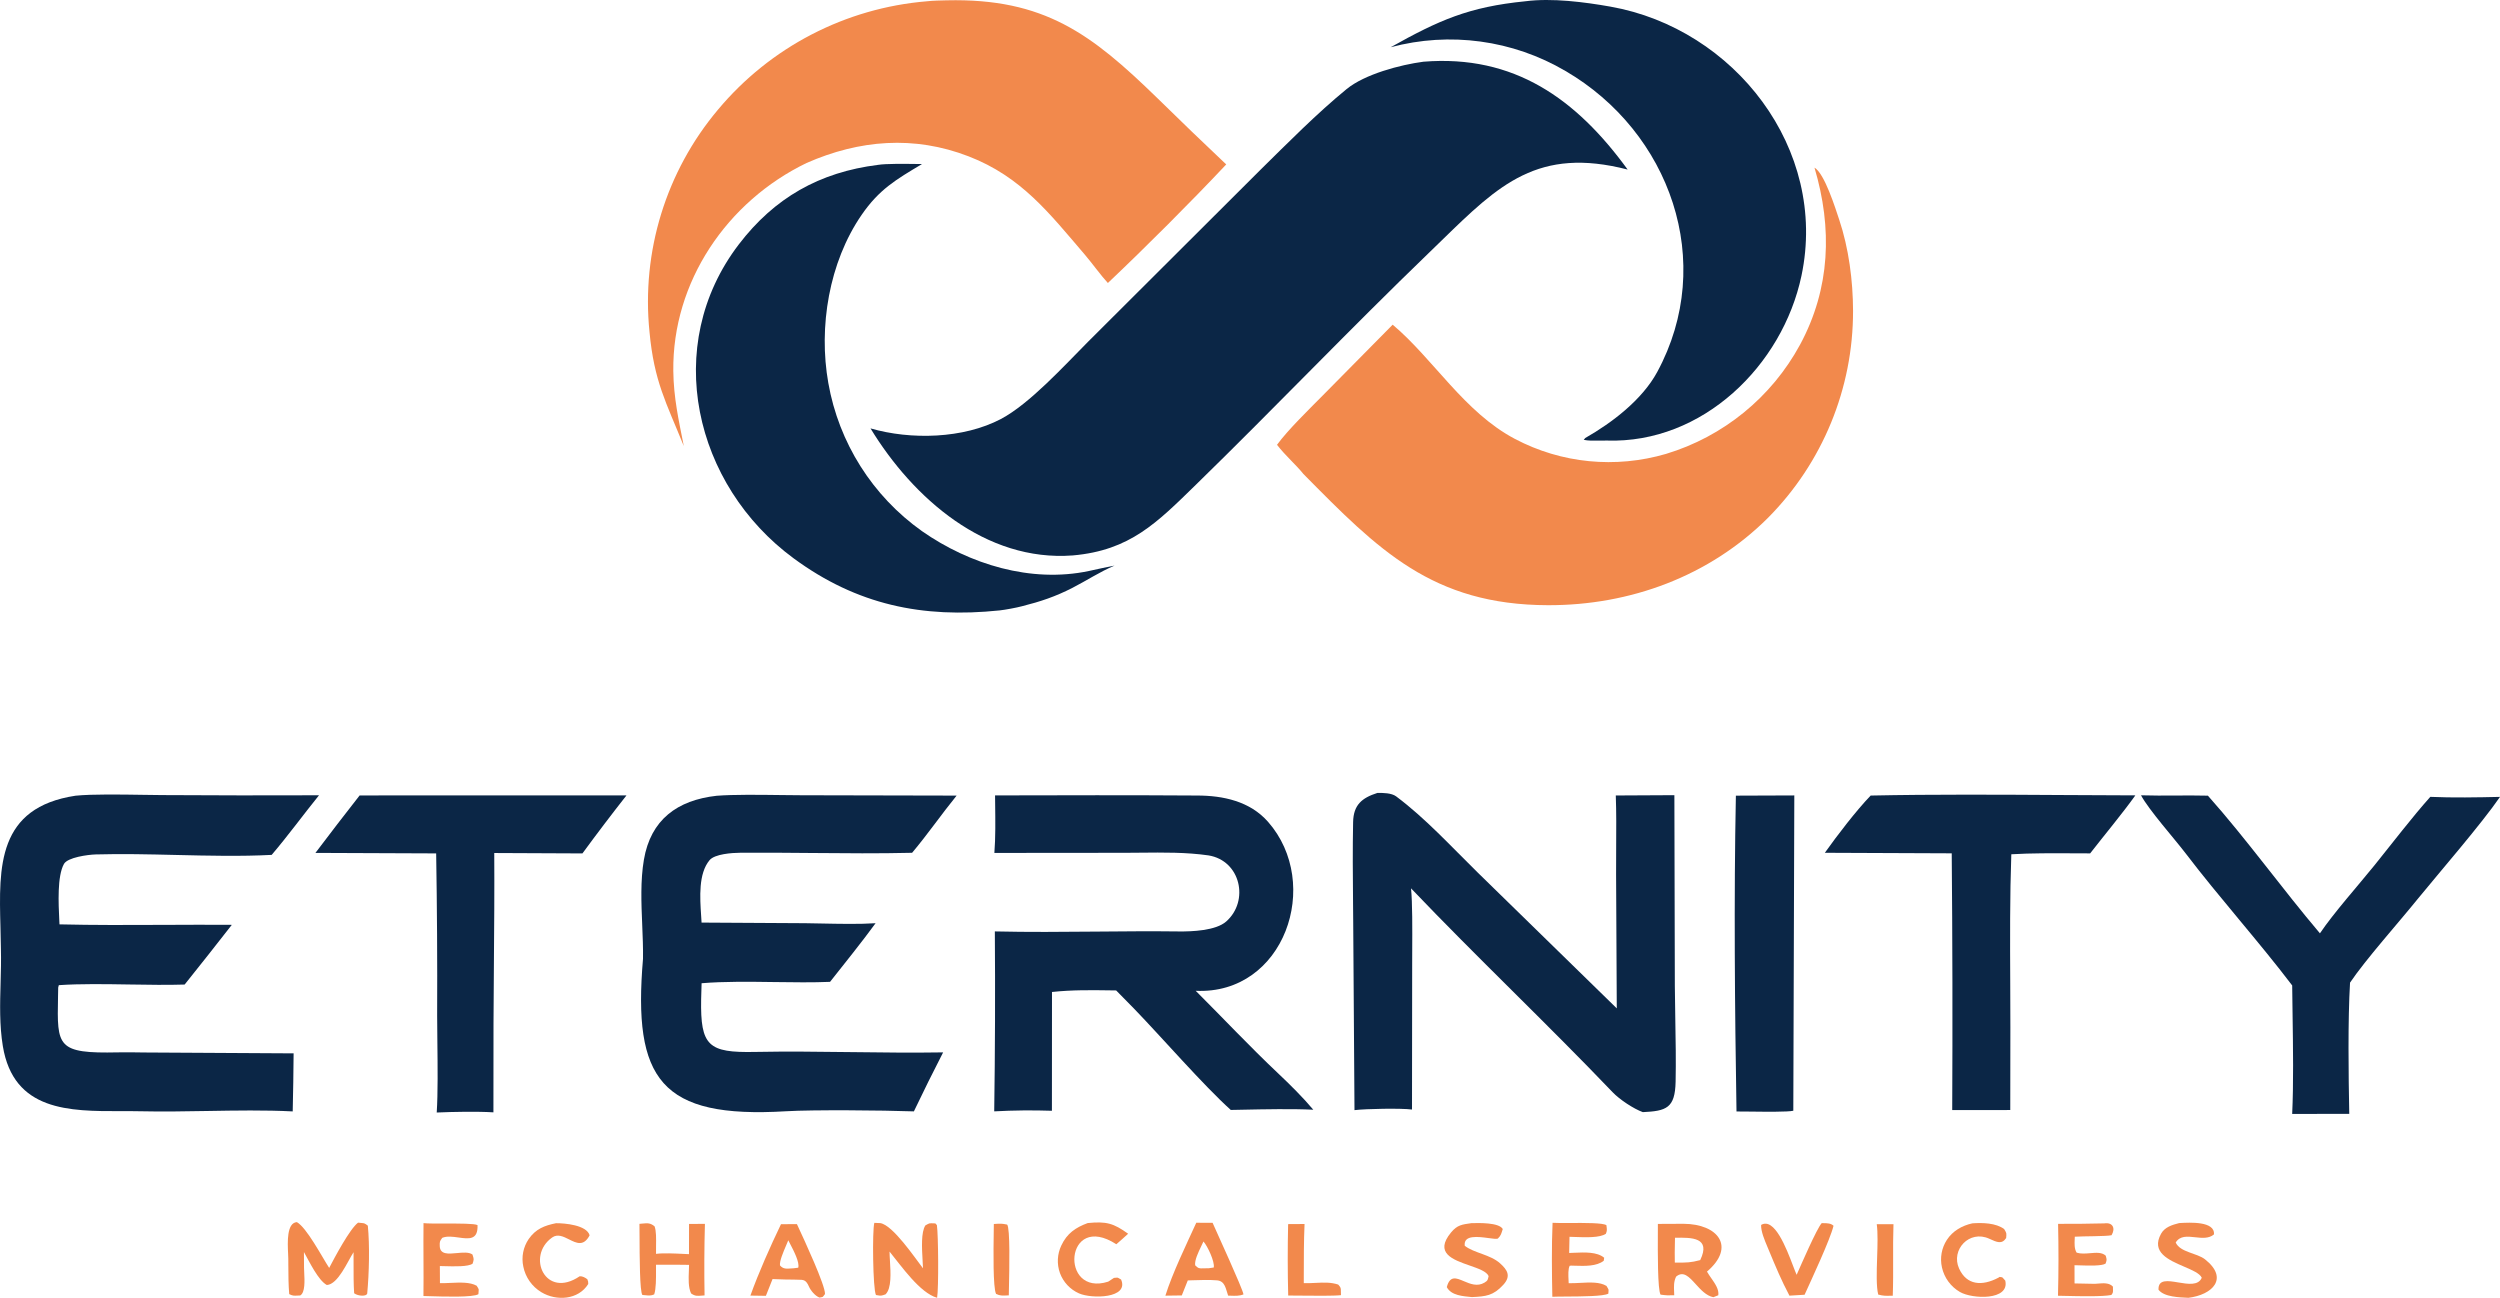
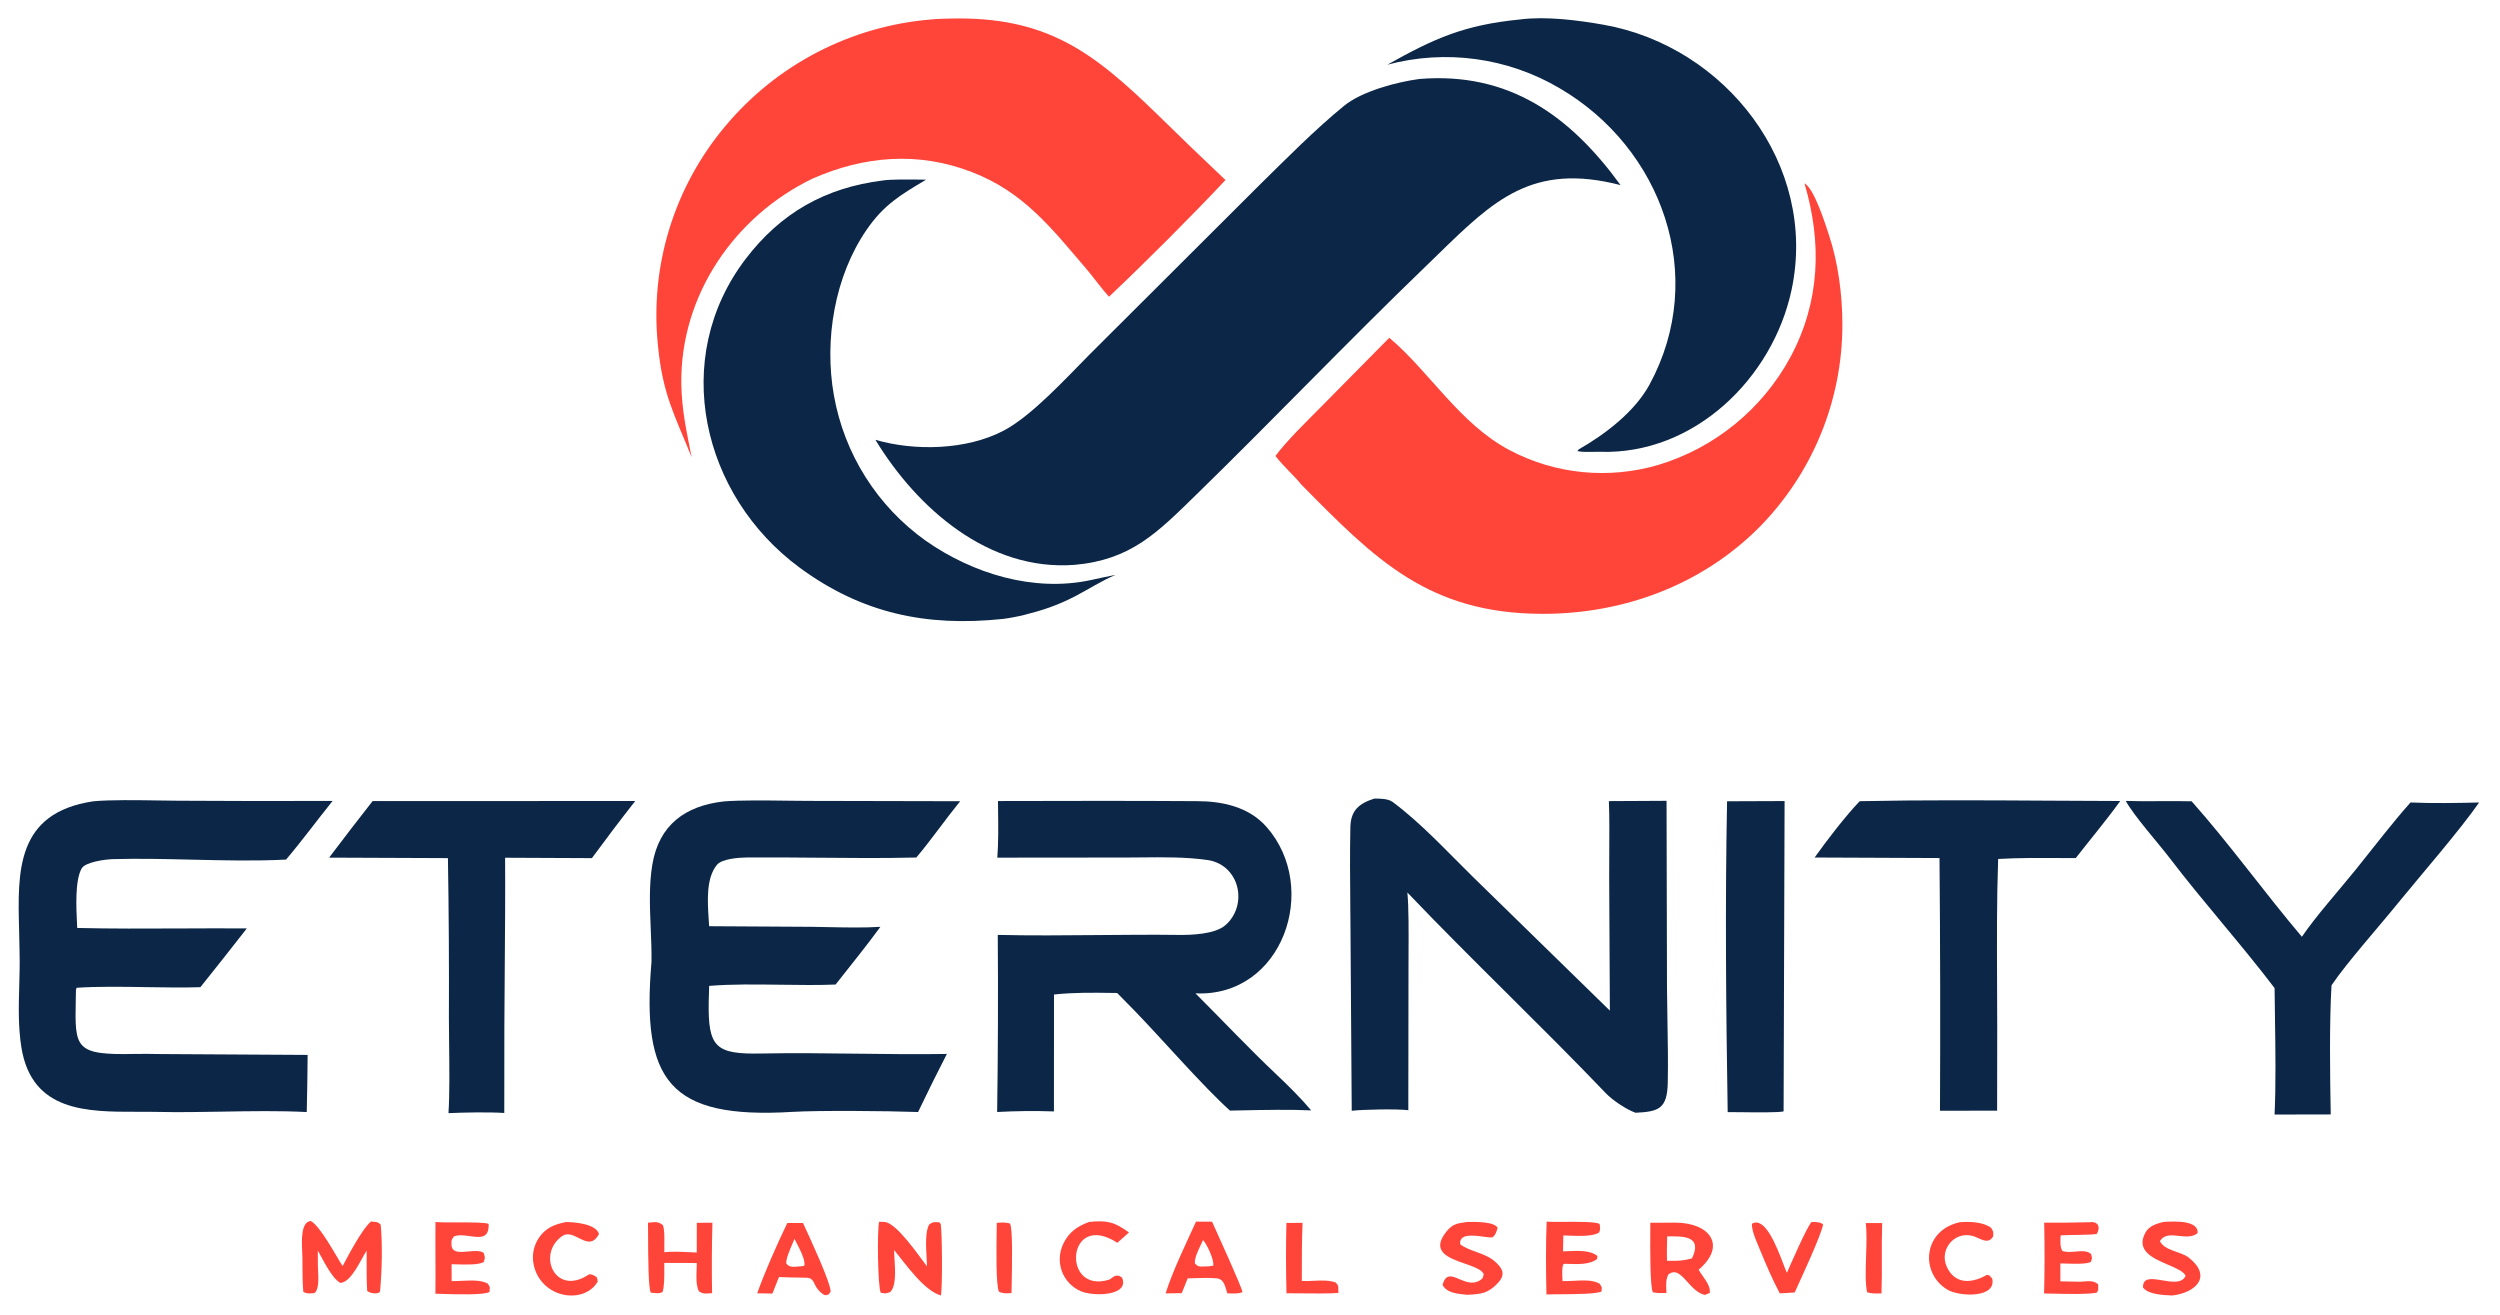
- <svg xmlns="http://www.w3.org/2000/svg" width="909.376" height="472.092" viewBox="56.900 276.735 909.376 472.092">
-   <path fill="#0b2646" d="M648.957 338.414c-18.648-25.661-41.244-41.892-74.297-39.23-8.41 1.115-21.282 4.517-27.93 9.955-10.756 8.798-21.403 19.584-31.316 29.337l-62.818 62.653c-8.536 8.584-21.214 22.534-31.609 28.013-13.656 7.198-32.767 7.664-47.439 3.42 15.471 25.403 41.859 48.612 73.577 46.212 20.864-1.822 30.66-11.944 44.814-25.746 28.541-27.832 56.063-56.686 84.761-84.354 1.618-1.559 3.19-3.092 4.727-4.589 20.648-20.117 34.964-34.065 67.53-25.671" />
-   <path fill="#f2894c" d="M725.895 356.595c-1.347-4.011-5.287-16.757-8.977-18.878 6.553 22.057 5.783 43.924-5.235 64.373a82.66 82.66 0 0 1-48.797 39.758c-18.33 5.345-37.942 3.502-54.929-5.458-18.474-9.745-29.608-29.038-44.469-41.551l-25.597 25.912c-4.795 4.847-12.584 12.427-16.477 17.783 3.227 4.152 6.73 7.049 9.583 10.593 27.199 27.558 46.872 47.642 89.009 47.749 29.827.075 58.687-10.513 80.01-31.785a106.63 106.63 0 0 0 30.932-75.266c-.026-10.966-1.556-22.817-5.053-33.23" />
-   <path fill="#f2894c" d="M401.251 276.853c-2.117.049-5.122.101-7.181.35a110.9 110.9 0 0 0-76.011 39.432 108.52 108.52 0 0 0-24.904 80.827c1.686 18.095 6.053 25.629 12.478 41.533-1.864-9.465-3.703-17.6-3.818-27.288-.386-32.438 19.521-61.691 48.468-75.682 19.197-8.445 39.129-10.088 58.959-2.415 19.199 7.429 29.347 20.68 42.311 35.816 2.478 2.893 5.918 7.659 8.337 10.249 13.537-12.808 30.28-29.538 43.05-43.131a1814 1814 0 0 1-25.159-24.224c-23.852-23.196-40.976-36.293-76.53-35.467" />
-   <path fill="#0b2646" d="M390.201 336.382c-4.293-.054-10.966-.138-13.867.317-21.363 2.661-37.758 12.013-50.677 28.915-28.18 36.868-16.234 87.632 19.938 114.222 23.002 16.908 46.829 21.866 74.933 18.936 2.001-.217 6.138-.984 8.094-1.513 6.742-1.695 12.192-3.511 18.436-6.723 5.25-2.7 9.839-5.777 15.253-8.063-3.166.572-6.206 1.303-9.347 1.966-21.024 4.44-43.4-2.411-60.701-14.505a83.9 83.9 0 0 1-34.065-53.888c-3.615-20.381.247-43.894 12.119-61.152 6.356-9.239 12.491-12.842 21.976-18.489-.591-.004-1.301-.013-2.092-.023" />
-   <path fill="#0b2646" d="M642.692 279.146c-9.391-1.663-21.301-3.204-30.875-1.955-20.681 2.04-31.575 6.939-49.067 16.728a83.06 83.06 0 0 1 63.62 8.652c37.976 22.138 55.016 69.523 33.323 109.518-5.45 10.047-16.357 18.391-26.152 23.97l-.55.668c1.662.362 3.703.317 5.653.274.957-.021 1.892-.041 2.749-.013 34.805 1.14 63.889-27.251 70.797-59.977 9.737-46.13-24.431-89.883-69.498-97.865" />
-   <path fill="#0b2646" d="M564.742 566.413c-1.68-1.255-4.824-1.285-6.834-1.242-5.641 1.802-8.689 4.364-8.814 10.609-.196 9.753-.109 19.53-.022 29.297q.033 3.557.059 7.111l.465 68.359c4.12-.498 16.953-.741 20.919-.218l.064-52.698c-.003-1.432.007-3.213.018-5.191.04-7.376.095-17.501-.436-22.574 23.941 25.096 49.355 49.095 73.348 74.183 2.523 2.638 7.57 5.995 10.973 7.227 8.596-.405 11.722-1.474 11.922-11.084.157-7.529.023-15.062-.111-22.596-.072-4.095-.145-8.189-.171-12.283l-.166-69.334-21.313.113c.223 5.955.18 12.542.139 18.975-.021 3.301-.042 6.563-.027 9.678l.249 48.784-50.729-49.546c-9.566-9.376-18.78-19.531-29.533-27.57" />
-   <path fill="#0b2646" d="M109.041 565.859c-8.29-.13-18.532-.291-24.62.307-28.523 4.296-27.944 25.834-27.353 47.817.072 2.675.144 5.356.164 8.014.109 4.073-.005 8.174-.119 12.28-.212 7.676-.426 15.371.81 22.935 3.885 23.77 24.293 23.735 42.881 23.702 2.513-.004 4.992-.009 7.393.046 7.872.179 15.948.039 24.032-.101 10.51-.183 21.034-.365 31.143.153q.252-10.556.329-21.115l-54.443-.321-.28-.004c-2.881-.045-6.357-.098-9.154-.037-22.231.485-22.18-2.083-21.819-20.07q.035-1.668.066-3.518l.224-.86c7.748-.534 16.76-.388 25.717-.243 6.919.112 13.806.224 20.054.021a2110 2110 0 0 0 17.159-21.72c-8.082-.061-16.35-.023-24.648.014-12.805.058-25.679.117-38.04-.186l-.075-1.573c-.29-5.933-.783-15.994 1.707-20.411 1.342-2.38 8.65-3.368 11.563-3.453 9.451-.273 19.285-.041 29.138.192 11.797.278 23.622.557 34.854-.029 5.884-6.899 11.484-14.583 17.216-21.681q-28.476.114-56.951-.07a700 700 0 0 1-6.948-.089" />
-   <path fill="#0b2646" d="m419.465 566.065-.614.002c.01 1.06.024 2.15.038 3.261.074 5.809.155 12.172-.284 17.66l47.513-.044c1.898-.003 3.818-.023 5.752-.043 8.155-.085 16.554-.172 24.597.981 11.71 1.88 14.944 16.552 6.474 24.042-3.787 3.348-12.452 3.685-17.323 3.623-9.92-.128-19.961-.036-30.009.056-12.336.113-24.685.226-36.835-.067q.243 32.73-.226 65.456c6.989-.38 13.991-.451 20.986-.213l.028-43.212c7.387-.785 14.286-.687 21.621-.582l1.721.024 6.681 6.804c9.939 10.287 25.102 27.75 35.011 36.667 1.312-.025 2.68-.053 4.088-.082 8.394-.175 18.2-.378 25.927.001-3.732-4.461-8.582-9.255-12.832-13.267-10.29-9.713-19.945-20.02-29.942-29.99 32.235 1.512 46.157-38.935 26.287-61.497-6.572-7.462-16.333-9.536-25.818-9.537-24.275-.164-48.565-.103-72.841-.043" />
-   <path fill="#0b2646" d="M340.966 565.936c-7.924-.1-17.304-.218-23.369.259-14.337 1.601-24.004 8.698-26.479 23.266-1.287 7.575-.946 15.703-.612 23.687.176 4.197.35 8.354.285 12.37-3.728 43.835 6.354 58.188 52.077 55.434 9.59-.577 34.966-.365 46.457.049a813 813 0 0 1 10.638-21.461c-11.07.182-22.179.041-33.292-.099-11.741-.148-23.485-.297-35.186-.065-16.92.335-19.839-2.151-19.544-19.126l.166-5.862c8.137-.682 17.332-.555 26.456-.43 6.965.096 13.889.191 20.268-.074 5.277-6.692 11.556-14.455 16.563-21.33-5.756.394-13.198.239-19.829.101-2.02-.042-3.965-.082-5.764-.105l-37.708-.223c-.043-.798-.099-1.645-.157-2.528-.44-6.636-1.013-15.285 3.064-20.174 1.887-2.263 8.209-2.676 11.125-2.7 8.59-.07 17.317.008 26.064.087 12.233.11 24.504.22 36.488-.075 5.646-6.711 10.652-13.971 16.196-20.803l-56.414-.126a753 753 0 0 1-7.493-.072" />
-   <path fill="#0b2646" d="M848.303 566.107c-4.27.026-8.518.051-12.612-.082 2.907 5.396 12.144 15.749 16.301 21.204 12.219 16.036 26.608 32.044 38.694 47.964.031 3.397.084 6.965.139 10.622.179 12.039.372 25.046-.142 36.12l20.761-.042c-.273-13.908-.538-34.074.285-47.728 5.7-8.449 17.862-22.054 24.683-30.521 7.792-9.546 23.188-27.303 29.864-37.043-8.083.192-17.313.356-25.352-.01-6.639 7.421-13.898 16.959-20.251 24.828-5.879 7.283-14.877 17.366-19.896 24.816-13.668-16.11-26.79-34.405-40.751-50.075-3.858-.099-7.799-.076-11.723-.053" />
-   <path fill="#0b2646" d="M807.432 565.928c-23.433-.141-47.329-.284-70.075.191-5.251 5.451-12.206 14.533-16.67 20.819l46.155.194q.41 46.694.178 93.39l21.115-.013.039-30.134c.001-5.267-.024-10.631-.049-16.041-.072-15.659-.145-31.701.39-46.858 7.195-.429 15.117-.387 22.67-.347 2.037.011 4.048.022 6.01.023 5.13-6.587 11.666-14.439 16.445-21.1-8.613-.019-17.377-.071-26.208-.124" />
-   <path fill="#0b2646" d="m284.788 566.054-97.071.021a1465 1465 0 0 0-16.076 20.904l43.915.181q.482 29.525.357 59.055c.002 2.8.04 6.018.079 9.413.103 8.798.22 18.788-.234 25.786 5.893-.26 14.741-.432 20.624-.065l.03-31.984c.029-7.113.085-14.273.142-21.446.108-13.664.217-27.375.132-40.899l32.076.148a791 791 0 0 1 16.026-21.114" />
-   <path fill="#0b2646" d="m709.584 566.073-21.257.079c-.747 37.373-.384 77.59.225 114.883 1.011-.012 2.774.01 4.863.035 5.734.069 13.928.169 15.802-.304z" />
-   <path fill="#f2894c" d="M669.305 721.891q-4.677-.006-9.354.045c.005.66 0 1.757-.007 3.136-.034 6.91-.103 20.909.992 22.588 2.16.29 2.775.301 4.966.227q-.016-.653-.045-1.272c-.083-1.962-.157-3.694.724-5.506 2.638-2.221 4.73.087 7.123 2.725 1.838 2.027 3.853 4.249 6.427 4.761l1.802-.713c.295-2.114-1.125-4.15-2.54-6.18-.564-.808-1.126-1.615-1.58-2.426 10.593-9.03 4.004-17.326-8.508-17.385m-2.369 14.112-.822-.005c-.071-2.392-.021-4.827.03-7.24q.019-.896.035-1.786c6.119-.115 13.157-.167 9.175 8.127-3.414.936-5.194.924-8.418.904" />
-   <path fill="#f2894c" d="M188.418 721.599c-.318-.026-.72-.058-1.268-.13-3.017 2.263-8.506 12.65-10.514 16.471-2.705-4.18-8.156-14.609-11.745-16.659-3.728.279-3.393 7.306-3.193 11.488.034.719.064 1.353.069 1.855.008.807.012 1.646.016 2.503.016 3.439.033 7.172.322 10.346 1.22.628 1.788.597 2.891.535.315-.017.673-.037 1.102-.045 1.832-1.024 1.611-5.386 1.459-8.378a44 44 0 0 1-.068-1.71l-.032-5.71c1.947 3.444 5.164 10.278 8.329 11.995 4.09-.262 7.475-8.445 9.723-11.939.009 1.214.005 2.529.002 3.888-.008 3.732-.018 7.8.21 11.05 1.464 1.113 4.652 1.219 4.762.017.673-7.335.935-17.301.214-24.606-1.124-.879-1.318-.894-2.279-.971" />
-   <path fill="#f2894c" d="M392.491 735.171c.063 1.086.121 2.08.142 2.909-2.927-3.789-10.943-15.723-15.52-16.439a70 70 0 0 0-2.174-.092c-.781 2.629-.54 24.196.592 26.249l.477.08c1.29.22 1.44.246 3.001-.324 2.227-2.129 1.88-7.815 1.611-12.205-.077-1.263-.147-2.418-.148-3.35 4.279 5.239 11.052 15.062 17.302 16.805.589-3.421.455-22.899-.076-26.429l-.558-.625c-1.256-.008-1.671-.098-2.057-.029-.347.062-.672.252-1.567.744-1.617 2.455-1.278 8.323-1.025 12.706" />
-   <path fill="#f2894c" d="m497.981 721.536-5.934-.025c-3.608 7.906-8.698 18.387-11.238 26.519l5.968-.079 2.182-5.463q.862-.026 1.747-.055c2.959-.099 6.077-.202 8.919.032 2.889.279 3.112 2.985 4.006 5.551q.475.01.952.029c1.598.059 3.213.117 4.634-.478-.339-2.188-9.732-22.582-11.236-26.031m.421 16.252-1.778.268a89 89 0 0 1-1.031.02c-.364.005-.675.014-.948.022-1.566.047-1.815.054-3.002-1.107-.258-1.831 1.138-4.734 2.256-7.06.279-.58.541-1.124.755-1.607 1.427 1.553 4.193 7.404 3.748 9.464" />
-   <path fill="#f2894c" d="m346.785 722.019-5.798.012c-3.839 8.006-8.134 17.599-11.127 25.976l5.632.083a285 285 0 0 0 2.422-6.096l1.352.05c2.119.08 4.239.16 6.358.148.616.038 1.15.04 1.621.043 1.951.01 2.816.015 3.894 2.453.669 1.514 2.226 3.41 3.853 4.042.773-.165 1.01-.158 1.176-.264.174-.11.271-.343.827-1.023.12-3.149-7.437-19.445-9.873-24.698zm.463 15.844-1.623.206c-.391.014-.761.043-1.113.071-1.556.121-2.761.216-3.894-1.111-.214-1.566 1.232-4.933 2.282-7.379.291-.677.551-1.284.738-1.762.171.346.391.768.639 1.244 1.364 2.617 3.567 6.844 2.971 8.731" />
-   <path fill="#f2894c" d="M627.917 721.597c-2.636.015-4.981.027-6.271-.067-.367 8.509-.26 18.341-.082 26.905 1.079-.058 2.919-.068 5.069-.081 5.706-.032 13.602-.076 15.301-1.056.049-.965.121-1.232.064-1.467-.057-.241-.25-.45-.738-1.342-2.437-1.487-6.042-1.295-9.572-1.107-1.434.077-2.855.153-4.18.115-.008-.31-.026-.671-.045-1.063-.086-1.78-.204-4.188.42-5.276l.57-.054c.447.008.919.024 1.409.039 3.464.112 7.818.252 10.403-1.809l.153-1.092c-2.585-2.196-7.167-1.984-10.913-1.811-.635.03-1.246.058-1.82.073l.125-5.881c.585.01 1.269.036 2.013.064 3.754.143 9.062.344 11.215-1.172.452-1.065.39-1.546.27-2.486q-.037-.28-.075-.628c-1.265-.87-7.905-.834-13.316-.804" />
-   <path fill="#f2894c" d="M219.006 721.806c-3.359.007-6.522.014-8.052-.158-.053 4.392-.032 8.793-.011 13.189.021 4.451.042 8.897-.014 13.323.548.01 1.32.034 2.245.063 5.353.167 15.83.493 17.745-.728.051-1.193.159-1.499.103-1.77-.052-.248-.242-.466-.74-1.305-2.424-1.355-6.012-1.19-9.449-1.032-1.351.063-2.679.124-3.903.091l-.033-6.218c.477.004 1.071.022 1.74.041 3.38.099 8.656.253 10.181-.923.485-1.586.48-1.603.049-2.961l-.114-.362c-1.314-.926-3.517-.715-5.673-.509-3.09.295-6.084.581-6.221-2.505-.074-1.677.061-1.864.808-2.898l.105-.146c1.708-.715 3.884-.409 5.958-.118 3.711.52 7.093.995 6.868-4.509-1.084-.586-6.559-.575-11.592-.565" />
-   <path fill="#f2894c" d="M290.522 721.816q-.47.048-1.024.094c.024.787.029 2.4.036 4.456.025 7.347.068 20.341 1.04 21.413.386.025.742.062 1.078.097 1.184.121 2.116.218 3.212-.305.695-2.043.675-5.848.659-8.8-.004-.724-.007-1.396 0-1.979 1.195.002 2.403-.001 3.615-.004 2.81-.008 5.646-.015 8.404.043-.007.724-.038 1.482-.069 2.254-.116 2.863-.239 5.914.811 8.131 1.421 1.011 2.233.943 3.957.798q.428-.037.944-.074-.23-13.014.13-26.026l-5.775.033-.019 10.989a289 289 0 0 1-1.857-.087c-3.285-.161-7.583-.372-10.133-.016-.027-.854-.011-1.849.006-2.887.043-2.64.089-5.558-.548-7.144-1.574-1.271-2.585-1.172-4.467-.986" />
-   <path fill="#f2894c" d="M603.523 723.798c-1.341-2.416-8.762-2.213-11.426-2.138-3.331.495-5.078.605-7.362 3.367-6.222 7.525.639 9.915 6.715 12.03 3.213 1.119 6.206 2.161 6.931 3.846-.304 1.292-.205 1.607-1.489 2.381-2.601 1.567-5.227.452-7.517-.52-2.782-1.181-5.066-2.15-6.202 2.162 1.634 3.104 5.954 3.299 9.13 3.627 5.062-.238 7.772-.483 11.421-4.471 2.956-3.23 1.439-5.468-1.2-7.832-3.56-3.19-9.41-3.691-12.823-6.36-.511-4.052 4.894-3.317 8.699-2.8 1.533.208 2.806.381 3.327.191 1.212-1.165 1.286-1.888 1.796-3.483" />
-   <path fill="#f2894c" d="M824.974 726.048c1.512-2.504.461-4.761-2.623-4.307q-8.41.204-16.821.17.302 13.077-.036 26.153c.78.012 1.747.034 2.833.059 5.25.122 13.297.308 16.58-.338.638-.782.624-1.124.59-1.964a16 16 0 0 1-.017-1.068c-1.345-1.459-3.452-1.28-5.45-1.11-.391.033-.778.066-1.155.086l-7.358-.147-.012-6.624c.504.004 1.166.026 1.921.05 3.182.105 7.994.262 9.372-.63.474-1.338.464-1.374.158-2.528l-.096-.363c-1.387-1.272-3.457-1.095-5.645-.908-1.655.142-3.377.289-4.924-.18-.887-1.372-.797-3.281-.714-5.063q.019-.381.033-.751c3.138-.208 11.294-.09 13.364-.537" />
-   <path fill="#f2894c" d="m849.823 721.618-.251.015c-2.53.646-5.227 1.441-6.576 3.856-3.78 6.768 2.766 9.58 8.364 11.984 2.986 1.282 5.702 2.449 6.435 4.038-1.238 2.945-5.026 2.307-8.576 1.71-3.797-.639-7.321-1.233-7.162 2.652 2.045 2.682 7.664 2.779 10.874 2.939 8.778-1.091 14.788-7.056 6.072-13.97-2.987-2.37-9.022-2.512-10.691-6.131 1.533-2.537 4.25-2.237 7.065-1.926 2.449.271 4.971.55 6.85-1.024.447-4.893-8.909-4.347-12.404-4.143" />
-   <path fill="#f2894c" d="M271.374 726.076c-1.057-3.746-9.088-4.422-12.228-4.397-4.18.845-7.37 2.067-9.924 5.746a12.94 12.94 0 0 0-1.971 10.02 14.1 14.1 0 0 0 6.554 9.323c5.533 3.341 13.477 2.798 17.071-2.978-.031-.537-.023-.721-.053-.898-.03-.174-.097-.342-.276-.828-.774-.597-1.769-1.152-2.779-1.093-12.521 8.502-19.56-7.362-10.021-14.099 1.985-1.402 4.095-.34 6.162.7 2.682 1.351 5.293 2.665 7.465-1.496" />
-   <path fill="#f2894c" d="M467.262 725.511c-5.338-3.841-7.943-4.563-14.716-3.887-4.414 1.642-7.508 3.734-9.588 8.153a13.09 13.09 0 0 0-.506 10.032 12.97 12.97 0 0 0 6.942 7.398c4.645 2.061 18.282 1.833 15.305-5.037-.835-.455-1.029-.637-1.252-.688-.218-.05-.463.022-1.351.087l-2.094 1.372c-17.821 5.645-15.827-25.784 2.964-13.608 1.404-1.243 2.938-2.547 4.296-3.822" />
-   <path fill="#f2894c" d="M785.914 723.814c-2.975-2.248-7.948-2.352-11.563-2.092-3.752.828-7.137 2.745-9.278 6.016a13.1 13.1 0 0 0-1.788 10.025 13.78 13.78 0 0 0 6.523 8.921c4.503 2.636 18.171 3.158 16.513-4.122-.739-.759-.846-1.032-1.046-1.157-.161-.101-.383-.107-1.044-.195l-.373.269c-6.052 3.213-11.595 2.729-14.339-3.309-3.089-6.799 3.729-14.192 10.99-10.84 2.83 1.306 4.582 2.081 6.129-.26.078-.915.13-1.339.044-1.733-.085-.389-.304-.749-.768-1.523" />
-   <path fill="#f2894c" d="M720.154 721.66a42 42 0 0 1-.612-.01c-1.812 1.987-7.661 15.546-9.112 18.797-.338-.734-.775-1.88-1.299-3.251-2.447-6.415-6.774-17.755-11.625-14.89-.075 2.362 1.224 5.438 2.313 8.018.22.521.431 1.022.621 1.492 2.415 5.805 4.418 10.626 7.37 16.214l5.511-.33c2.494-5.531 9.251-19.904 10.528-25.085-.939-.922-2.267-.938-3.695-.955" />
-   <path fill="#f2894c" d="m531.431 721.967-5.973.037a531 531 0 0 0 .027 25.979c.941 0 2.346.015 3.982.032 5.188.056 12.71.136 15.213-.165a23 23 0 0 1-.039-1.469c-.002-1.095-.002-1.328-.978-2.387-2.717-.88-5.271-.752-8.045-.614-1.415.071-2.887.144-4.466.088l.001-2.32c.003-6.409.005-12.762.278-19.181" />
-   <path fill="#f2894c" d="m745.653 722.036-6.08.002c.431 3.136.282 7.671.134 12.185-.172 5.239-.343 10.449.395 13.41 1.78.486 2.743.466 4.341.432.293-.006.608-.013.953-.017.159-4.367.145-8.749.131-13.117-.014-4.321-.028-8.629.126-12.895" />
-   <path fill="#f2894c" d="m418.983 721.929-.578.038c-.003.654-.017 1.64-.035 2.852-.098 6.717-.297 20.356.852 22.587 1.401.681 2.412.627 3.805.552q.388-.022.825-.039c.005-.548.026-1.486.052-2.689.146-6.721.472-21.706-.65-23.051-1.984-.404-2.49-.37-4.271-.25" />
+ <svg xmlns="http://www.w3.org/2000/svg" width="924" height="486" viewBox="50 270 924 486">
+   <path fill="#0B2646" d="M574.66 299.184C607.713 296.522 630.309 312.753 648.957 338.414C616.391 330.02 602.075 343.968 581.427 364.085C579.89 365.582 578.318 367.115 576.7 368.674C548.002 396.342 520.48 425.196 491.939 453.028C477.785 466.83 467.989 476.952 447.125 478.774C415.407 481.174 389.019 457.965 373.548 432.562C388.22 436.806 407.331 436.34 420.987 429.142C431.382 423.663 444.06 409.713 452.596 401.129L515.414 338.476C525.327 328.723 535.974 317.937 546.73 309.139C553.378 303.701 566.25 300.299 574.66 299.184Z" />
+   <path fill="#FF4439" d="M716.918 337.717C720.608 339.838 724.548 352.584 725.895 356.595C729.392 367.008 730.922 378.859 730.948 389.825C730.993 418.016 719.871 445.078 700.016 465.091C678.693 486.363 649.833 496.951 620.006 496.876C577.869 496.769 558.196 476.685 530.997 449.127C528.144 445.583 524.641 442.686 521.414 438.534C525.307 433.178 533.096 425.598 537.891 420.751L563.488 394.839C578.349 407.352 589.483 426.645 607.957 436.39C624.944 445.35 644.556 447.193 662.886 441.848C683.758 435.549 701.297 421.259 711.683 402.09C722.701 381.641 723.471 359.774 716.918 337.717Z" />
+   <path fill="#FF4439" d="M394.07 277.203C396.129 276.954 399.134 276.902 401.251 276.853C436.805 276.027 453.929 289.124 477.781 312.32C486.089 320.475 494.476 328.55 502.94 336.544C490.17 350.137 473.427 366.867 459.89 379.675C457.471 377.085 454.031 372.319 451.553 369.426C438.589 354.29 428.441 341.039 409.242 333.61C389.412 325.937 369.48 327.58 350.283 336.025C321.336 350.016 301.429 379.269 301.815 411.707C301.93 421.395 303.769 429.53 305.633 438.995C299.208 423.091 294.841 415.557 293.155 397.462C290.184 368.26 299.169 339.101 318.059 316.635C337.095 293.844 364.476 279.64 394.07 277.203Z" />
+   <path fill="#0B2646" d="M390.198 336.382L390.201 336.382C390.992 336.392 391.702 336.401 392.293 336.405C382.808 342.052 376.673 345.655 370.317 354.894C358.445 372.152 354.583 395.665 358.198 416.046C362.02 437.791 374.26 457.153 392.263 469.934C409.564 482.028 431.94 488.879 452.964 484.439C456.105 483.776 459.145 483.045 462.311 482.473C456.897 484.759 452.308 487.836 447.058 490.536C440.814 493.748 435.364 495.564 428.622 497.259C426.666 497.788 422.529 498.555 420.528 498.772C392.424 501.702 368.597 496.744 345.595 479.836C309.423 453.246 297.477 402.482 325.657 365.614C338.576 348.712 354.971 339.36 376.334 336.699C379.234 336.244 385.905 336.328 390.198 336.382Z" />
+   <path fill="#0B2646" d="M611.817 277.191C621.391 275.942 633.301 277.483 642.692 279.146C687.759 287.128 721.927 330.881 712.19 377.011C705.282 409.737 676.198 438.128 641.393 436.988C640.536 436.96 639.601 436.98 638.644 437.001C636.694 437.044 634.653 437.089 632.991 436.727L633.541 436.059C643.336 430.48 654.243 422.136 659.693 412.089C681.386 372.094 664.346 324.709 626.37 302.571C607.18 291.276 584.259 288.159 562.75 293.919C580.242 284.13 591.136 279.231 611.817 277.191Z" />
+   <path fill="#0B2646" d="M557.908 565.171C559.918 565.128 563.062 565.158 564.742 566.413C575.495 574.452 584.709 584.607 594.275 593.983L645.004 643.529L644.755 594.745C644.74 591.652 644.761 588.414 644.782 585.136L644.782 585.067L644.782 584.991C644.823 578.582 644.865 572.024 644.643 566.092L665.956 565.979L666.122 635.313C666.148 639.407 666.221 643.501 666.293 647.596L666.293 647.597C666.427 655.131 666.561 662.663 666.404 670.192C666.204 679.802 663.078 680.871 654.482 681.276C651.079 680.044 646.032 676.687 643.509 674.049C619.516 648.961 594.102 624.962 570.161 599.866C570.692 604.939 570.637 615.063 570.597 622.439L570.597 622.44L570.597 622.503C570.586 624.456 570.576 626.214 570.579 627.631L570.515 680.329C566.549 679.806 553.716 680.049 549.596 680.547L549.131 612.188C549.114 609.819 549.093 607.448 549.072 605.077C548.985 595.31 548.898 585.533 549.094 575.78C549.219 569.535 552.267 566.973 557.908 565.171Z" />
+   <path fill="#0B2646" d="M109.027 565.859L109.041 565.859C111.603 565.9 113.98 565.937 115.989 565.948C134.972 566.071 153.956 566.094 172.94 566.018C167.208 573.116 161.608 580.8 155.724 587.699C144.497 588.285 132.678 588.006 120.886 587.728L120.87 587.728C111.017 587.495 101.183 587.263 91.732 587.536C88.82 587.621 81.511 588.609 80.169 590.989C77.679 595.406 78.172 605.466 78.462 611.4C78.49 611.964 78.515 612.492 78.537 612.973C90.873 613.275 103.72 613.217 116.5 613.159L116.577 613.159L116.87 613.158C125.07 613.121 133.238 613.085 141.225 613.145C135.553 620.422 129.833 627.663 124.066 634.865C117.829 635.068 110.954 634.956 104.047 634.845L104.012 634.844L104.008 634.844C95.051 634.699 86.041 634.553 78.294 635.087L78.071 635.947C78.051 637.181 78.028 638.352 78.005 639.465C77.644 657.452 77.593 660.02 99.824 659.535C102.621 659.474 106.097 659.527 108.978 659.572L109.258 659.576L163.701 659.897C163.65 666.936 163.54 673.975 163.372 681.012C153.263 680.494 142.739 680.676 132.229 680.859L132.223 680.859C124.141 680.999 116.067 681.139 108.197 680.96C105.834 680.906 103.396 680.91 100.924 680.914L100.804 680.914C82.216 680.947 61.808 680.982 57.923 657.212C56.687 649.648 56.901 641.953 57.113 634.277C57.227 630.171 57.341 626.07 57.232 621.997C57.212 619.339 57.14 616.658 57.068 613.983C56.477 592 55.898 570.462 84.42 566.166C90.506 565.568 100.739 565.729 109.027 565.859Z" />
+   <path fill="#0B2646" d="M418.851 566.067L419.465 566.065L419.788 566.064C443.957 566.004 468.139 565.945 492.306 566.108C501.791 566.109 511.552 568.183 518.124 575.645C537.994 598.207 524.072 638.654 491.837 637.142C501.834 647.112 511.489 657.419 521.779 667.132C526.029 671.144 530.879 675.938 534.611 680.399C526.884 680.02 517.078 680.223 508.684 680.398C507.276 680.427 505.908 680.455 504.596 680.48C494.687 671.563 479.524 654.1 469.585 643.813L462.904 637.009L461.183 636.985C453.848 636.88 446.949 636.782 439.562 637.567L439.534 680.779C432.539 680.541 425.537 680.612 418.548 680.992C418.861 659.175 418.936 637.355 418.774 615.536C430.924 615.829 443.273 615.716 455.609 615.603C465.657 615.511 475.698 615.419 485.618 615.547C490.489 615.609 499.154 615.272 502.941 611.924C511.411 604.434 508.177 589.762 496.467 587.882C488.424 586.729 480.025 586.816 471.87 586.901C469.936 586.921 468.016 586.941 466.118 586.944L418.605 586.988C419.044 581.5 418.963 575.137 418.889 569.328C418.875 568.217 418.861 567.127 418.851 566.067Z" />
+   <path fill="#0B2646" d="M317.597 566.195C323.662 565.718 333.042 565.836 340.966 565.936C343.703 565.971 346.266 566.003 348.459 566.008L404.873 566.134C399.329 572.966 394.323 580.226 388.677 586.937C376.693 587.232 364.422 587.122 352.189 587.012C343.442 586.933 334.715 586.855 326.125 586.925C323.209 586.949 316.887 587.362 315 589.625C310.923 594.514 311.496 603.163 311.936 609.799C311.994 610.682 312.05 611.529 312.093 612.327L349.801 612.55C351.6 612.573 353.545 612.613 355.565 612.655L355.569 612.655C362.199 612.793 369.639 612.948 375.394 612.554C370.387 619.429 364.108 627.192 358.831 633.884C352.452 634.149 345.528 634.054 338.563 633.958L338.527 633.958C329.415 633.833 320.233 633.707 312.107 634.388L311.941 640.25C311.646 657.225 314.565 659.711 331.485 659.376C343.153 659.145 354.865 659.292 366.573 659.44L366.671 659.441L366.777 659.442C377.855 659.582 388.928 659.721 399.963 659.54C396.312 666.641 392.765 673.796 389.325 681.001C377.834 680.587 352.458 680.375 342.868 680.952C297.145 683.706 287.063 669.353 290.791 625.518C290.856 621.502 290.682 617.345 290.506 613.148L290.505 613.134C290.172 605.154 289.832 597.031 291.118 589.461C293.593 574.893 303.26 567.796 317.597 566.195Z" />
+   <path fill="#0B2646" d="M835.691 566.025C839.785 566.158 844.033 566.133 848.303 566.107C852.227 566.084 856.168 566.061 860.026 566.16C873.987 581.83 887.109 600.125 900.777 616.235C905.796 608.785 914.794 598.702 920.673 591.419C927.026 583.55 934.285 574.012 940.924 566.591C948.963 566.957 958.193 566.793 966.276 566.601C959.6 576.341 944.204 594.098 936.412 603.644C929.591 612.111 917.429 625.716 911.729 634.165C910.906 647.819 911.171 667.985 911.444 681.893L890.683 681.935C891.197 670.861 891.004 657.854 890.825 645.815C890.77 642.158 890.717 638.59 890.686 635.193C878.6 619.273 864.211 603.265 851.992 587.229C847.835 581.774 838.598 571.421 835.691 566.025Z" />
+   <path fill="#0B2646" d="M737.357 566.119C760.103 565.644 783.999 565.787 807.432 565.928C816.263 565.981 825.027 566.033 833.64 566.052C828.861 572.713 822.325 580.565 817.195 587.152C815.233 587.151 813.222 587.14 811.185 587.129C803.632 587.089 795.71 587.047 788.515 587.476C787.98 602.633 788.053 618.675 788.125 634.334L788.125 634.43C788.15 639.808 788.175 645.139 788.174 650.375L788.135 680.509L767.02 680.522C767.174 649.392 767.115 618.261 766.842 587.132L720.687 586.938C725.151 580.652 732.106 571.57 737.357 566.119Z" />
+   <path fill="#0B2646" d="M187.717 566.075L284.788 566.054C279.328 573.002 273.986 580.041 268.762 587.168L236.686 587.02C236.771 600.501 236.663 614.167 236.555 627.787L236.554 627.919C236.497 635.092 236.441 642.252 236.412 649.365L236.382 681.349C230.499 680.982 221.651 681.154 215.758 681.414C216.212 674.417 216.095 664.428 215.992 655.631L215.992 655.628C215.953 652.233 215.915 649.015 215.913 646.215C215.996 626.529 215.877 606.843 215.556 587.16L171.641 586.979C176.937 579.963 182.296 572.994 187.717 566.075Z" />
+   <path fill="#0B2646" d="M688.327 566.152L709.584 566.073L709.217 680.766C707.349 681.238 699.197 681.14 693.466 681.071L693.415 681.07L693.208 681.068C691.209 681.044 689.529 681.023 688.552 681.035C687.943 643.742 687.58 603.525 688.327 566.152Z" />
+   <path fill="#FF4439" d="M659.951 721.936C663.069 721.902 666.187 721.887 669.305 721.891C681.817 721.95 688.406 730.246 677.813 739.276C678.267 740.087 678.829 740.894 679.393 741.702L679.395 741.705C680.809 743.734 682.228 745.769 681.933 747.882L680.131 748.595C677.557 748.083 675.542 745.861 673.704 743.834L673.701 743.831C671.31 741.194 669.218 738.889 666.581 741.109C665.701 742.92 665.774 744.651 665.857 746.611L665.857 746.615C665.875 747.028 665.892 747.451 665.902 747.887C663.711 747.961 663.096 747.95 660.936 747.66C659.841 745.981 659.91 731.984 659.944 725.074L659.944 725.072C659.951 723.693 659.956 722.596 659.951 721.936ZM666.114 735.998C666.399 735.999 666.672 736.001 666.936 736.003L666.945 736.003C670.163 736.023 671.943 736.034 675.354 735.099C679.336 726.805 672.298 726.857 666.179 726.972C666.169 727.565 666.156 728.161 666.144 728.758C666.093 731.171 666.043 733.606 666.114 735.998Z" />
+   <path fill="#FF4439" d="M187.15 721.469C187.698 721.541 188.1 721.573 188.418 721.599C189.379 721.676 189.573 721.691 190.697 722.57C191.418 729.875 191.156 739.841 190.483 747.176C190.373 748.378 187.185 748.272 185.721 747.159C185.494 743.927 185.503 739.885 185.511 736.17L185.511 736.109L185.512 735.789C185.515 734.543 185.517 733.339 185.509 732.221C183.261 735.715 179.876 743.898 175.786 744.16C172.621 742.443 169.404 735.609 167.457 732.165L167.489 737.875C167.494 738.348 167.523 738.934 167.557 739.585C167.709 742.577 167.93 746.939 166.098 747.963C165.669 747.971 165.311 747.991 164.996 748.008C163.893 748.07 163.325 748.101 162.105 747.473C161.816 744.299 161.799 740.566 161.783 737.127C161.779 736.27 161.775 735.431 161.767 734.624C161.762 734.122 161.732 733.488 161.698 732.769C161.498 728.587 161.163 721.56 164.891 721.281C168.48 723.331 173.931 733.76 176.636 737.94C178.644 734.119 184.133 723.732 187.15 721.469Z" />
+   <path fill="#FF4439" d="M392.633 738.08C392.612 737.251 392.554 736.257 392.491 735.171L392.491 735.169C392.238 730.786 391.899 724.92 393.516 722.465C394.411 721.973 394.736 721.783 395.083 721.721C395.299 721.682 395.524 721.694 395.901 721.712C396.197 721.727 396.587 721.746 397.14 721.75L397.698 722.375C398.229 725.905 398.363 745.383 397.774 748.804C391.524 747.061 384.751 737.238 380.472 731.999C380.473 732.931 380.543 734.086 380.62 735.349C380.889 739.739 381.236 745.425 379.009 747.554C377.449 748.124 377.298 748.098 376.01 747.878L376.008 747.878C375.864 747.854 375.706 747.827 375.531 747.798C374.399 745.745 374.158 724.178 374.939 721.549C375.273 721.553 377.004 721.624 377.113 721.641C381.69 722.357 389.706 734.291 392.633 738.08Z" />
+   <path fill="#FF4439" d="M492.047 721.511L497.981 721.536C499.485 724.985 508.878 745.379 509.217 747.567C507.796 748.162 506.181 748.104 504.583 748.045C504.265 748.034 503.947 748.022 503.631 748.016C502.737 745.45 502.514 742.744 499.625 742.465C496.783 742.231 493.665 742.334 490.706 742.433C490.116 742.452 489.533 742.471 488.959 742.488L486.777 747.951L480.809 748.03C483.349 739.898 488.439 729.417 492.047 721.511ZM496.624 738.056L498.402 737.788C498.847 735.728 496.081 729.877 494.654 728.324C494.44 728.807 494.178 729.351 493.899 729.931L493.897 729.935C492.779 732.261 491.385 735.161 491.643 736.991C492.83 738.152 493.079 738.145 494.645 738.098C494.918 738.09 495.229 738.081 495.593 738.076C495.937 738.071 496.28 738.065 496.624 738.056Z" />
+   <path fill="#FF4439" d="M340.987 722.031L346.785 722.019C346.882 722.229 346.995 722.472 347.122 722.745C349.558 727.998 357.115 744.294 356.995 747.443C356.439 748.123 356.342 748.356 356.168 748.466C356.002 748.572 355.765 748.565 354.992 748.73C353.365 748.098 351.808 746.202 351.139 744.688C350.061 742.25 349.196 742.245 347.245 742.235C346.774 742.232 346.24 742.23 345.624 742.192C343.505 742.204 341.385 742.124 339.266 742.044C338.816 742.027 338.365 742.01 337.914 741.994C337.13 744.035 336.323 746.067 335.492 748.09L329.86 748.007C332.853 739.63 337.148 730.037 340.987 722.031ZM345.625 738.069L347.248 737.863C347.844 735.976 345.641 731.749 344.277 729.132C344.029 728.656 343.809 728.234 343.638 727.888C343.451 728.366 343.191 728.973 342.9 729.65L342.898 729.655C341.848 732.101 340.404 735.464 340.618 737.029C341.75 738.355 342.954 738.261 344.508 738.14L344.512 738.14C344.864 738.112 345.234 738.083 345.625 738.069Z" />
+   <path fill="#FF4439" d="M621.646 721.53C622.936 721.624 625.281 721.612 627.917 721.597C633.328 721.567 639.968 721.531 641.233 722.401C641.258 722.634 641.284 722.841 641.308 723.029L641.308 723.032C641.428 723.97 641.49 724.451 641.038 725.515C638.885 727.031 633.577 726.83 629.823 726.687C629.079 726.659 628.395 726.633 627.81 726.623L627.685 732.504C628.259 732.489 628.87 732.461 629.505 732.431L629.507 732.431C633.252 732.258 637.833 732.046 640.418 734.242L640.265 735.334C637.68 737.395 633.326 737.255 629.862 737.143C629.372 737.128 628.9 737.112 628.453 737.104L627.883 737.158C627.261 738.243 627.376 740.642 627.462 742.421L627.463 742.434C627.482 742.826 627.5 743.187 627.508 743.497C628.833 743.535 630.254 743.459 631.688 743.382C635.218 743.194 638.823 743.002 641.26 744.489C641.748 745.381 641.941 745.59 641.998 745.831C642.033 745.974 642.02 746.128 641.993 746.444C641.976 746.648 641.953 746.919 641.934 747.298C640.235 748.278 632.339 748.322 626.633 748.354C624.483 748.367 622.643 748.377 621.564 748.435C621.386 739.871 621.279 730.039 621.646 721.53Z" />
+   <path fill="#FF4439" d="M218.979 721.806L219.006 721.806L219.01 721.806C224.042 721.796 229.514 721.785 230.598 722.371C230.823 727.874 227.442 727.4 223.732 726.88L223.73 726.88L223.726 726.879C221.653 726.589 219.479 726.284 217.772 726.998L217.667 727.144C216.92 728.178 216.785 728.365 216.859 730.042C216.996 733.128 219.99 732.842 223.08 732.547L223.083 732.547C225.238 732.341 227.44 732.13 228.753 733.056C228.794 733.187 228.832 733.307 228.867 733.418C229.298 734.776 229.303 734.793 228.818 736.379C227.293 737.555 222.017 737.401 218.637 737.302C217.968 737.283 217.374 737.265 216.897 737.261L216.93 743.479C218.154 743.512 219.482 743.451 220.833 743.388C224.27 743.23 227.858 743.065 230.282 744.42C230.78 745.259 230.97 745.477 231.022 745.725C231.051 745.866 231.036 746.017 231.007 746.298C230.981 746.556 230.943 746.924 230.919 747.495C229.004 748.716 218.527 748.39 213.174 748.223C212.249 748.194 211.477 748.17 210.929 748.16C210.985 743.734 210.964 739.289 210.943 734.839L210.943 734.837C210.922 730.441 210.901 726.04 210.954 721.648C212.48 721.82 215.63 721.813 218.979 721.806Z" />
+   <path fill="#FF4439" d="M289.498 721.91C289.868 721.88 290.207 721.847 290.522 721.816C292.404 721.63 293.415 721.531 294.989 722.802C295.626 724.388 295.58 727.306 295.537 729.946C295.52 730.984 295.504 731.979 295.531 732.833C298.079 732.477 302.373 732.688 305.657 732.849L305.664 732.849C306.333 732.882 306.959 732.912 307.521 732.936L307.54 721.947L313.315 721.914C313.075 730.587 313.032 739.265 313.185 747.94C312.84 747.964 312.528 747.99 312.241 748.014C310.517 748.159 309.705 748.227 308.284 747.216C307.234 744.999 307.357 741.948 307.473 739.085C307.504 738.313 307.535 737.555 307.542 736.831C304.784 736.773 301.948 736.78 299.138 736.788L299.131 736.788C297.921 736.791 296.716 736.794 295.523 736.792C295.516 737.375 295.519 738.047 295.523 738.771C295.539 741.723 295.559 745.528 294.864 747.571C293.771 748.093 292.841 747.997 291.662 747.877L291.652 747.876C291.316 747.841 290.96 747.804 290.574 747.779C289.602 746.707 289.559 733.713 289.534 726.366C289.527 724.31 289.522 722.697 289.498 721.91Z" />
+   <path fill="#FF4439" d="M592.097 721.66C594.761 721.585 602.182 721.382 603.523 723.798C603.013 725.393 602.939 726.116 601.727 727.281C601.207 727.471 599.936 727.298 598.406 727.091L598.4 727.09L598.398 727.09C594.593 726.573 589.19 725.839 589.701 729.89C593.114 732.559 598.964 733.06 602.524 736.25C605.163 738.614 606.68 740.852 603.724 744.082C600.075 748.07 597.365 748.315 592.303 748.553C589.127 748.225 584.807 748.03 583.173 744.926C584.309 740.614 586.593 741.583 589.375 742.764C591.666 743.736 594.291 744.851 596.892 743.284C598.176 742.51 598.077 742.195 598.381 740.903C597.656 739.218 594.663 738.176 591.45 737.057C585.374 734.942 578.513 732.552 584.735 725.027C587.019 722.265 588.766 722.155 592.097 721.66Z" />
+   <path fill="#FF4439" d="M822.351 721.741C825.435 721.287 826.486 723.544 824.974 726.048C822.904 726.495 814.748 726.377 811.61 726.585C811.601 726.831 811.589 727.082 811.577 727.336L811.577 727.342C811.494 729.122 811.405 731.029 812.291 732.399C813.838 732.868 815.56 732.721 817.215 732.579C819.403 732.392 821.473 732.215 822.86 733.487C822.894 733.619 822.926 733.74 822.956 733.85L822.956 733.852C823.262 735.004 823.272 735.041 822.798 736.378C821.42 737.27 816.608 737.113 813.426 737.008C812.671 736.984 812.009 736.962 811.505 736.958L811.517 743.582L818.875 743.729C819.252 743.709 819.639 743.676 820.03 743.643C822.028 743.473 824.135 743.294 825.48 744.753C825.471 745.192 825.485 745.535 825.497 745.821C825.531 746.661 825.545 747.003 824.907 747.785C821.624 748.431 813.577 748.245 808.327 748.123C807.241 748.098 806.274 748.076 805.494 748.064C805.719 739.348 805.731 730.628 805.53 721.911C811.137 721.934 816.745 721.877 822.351 721.741Z" />
+   <path fill="#FF4439" d="M849.572 721.633L849.823 721.618C853.318 721.414 862.674 720.868 862.227 725.761C860.348 727.335 857.826 727.056 855.377 726.785C852.562 726.474 849.845 726.174 848.312 728.711C849.981 732.33 856.016 732.472 859.003 734.842C867.719 741.756 861.709 747.721 852.931 748.812C849.721 748.652 844.102 748.555 842.057 745.873C841.898 741.989 845.42 742.582 849.216 743.221L849.219 743.221L849.222 743.222C852.771 743.818 856.557 744.455 857.795 741.511C857.062 739.922 854.346 738.755 851.36 737.473C845.762 735.069 839.216 732.257 842.996 725.489C844.345 723.074 847.042 722.279 849.572 721.633Z" />
+   <path fill="#FF4439" d="M259.146 721.679C262.286 721.654 270.317 722.33 271.374 726.076C269.202 730.237 266.591 728.923 263.909 727.572C261.841 726.532 259.732 725.47 257.747 726.872C248.208 733.609 255.247 749.473 267.768 740.971C268.778 740.912 269.773 741.467 270.547 742.064C270.726 742.55 270.793 742.718 270.823 742.892C270.853 743.069 270.845 743.253 270.876 743.79C267.282 749.566 259.338 750.109 253.805 746.768C250.406 744.721 248.026 741.337 247.251 737.445C246.506 733.976 247.219 730.353 249.222 727.425C251.776 723.746 254.966 722.524 259.146 721.679Z" />
+   <path fill="#FF4439" d="M452.546 721.624C459.319 720.948 461.924 721.67 467.262 725.511C465.904 726.786 464.37 728.09 462.966 729.333C444.175 717.157 442.181 748.586 460.002 742.941L462.096 741.569C462.439 741.544 462.687 741.518 462.873 741.498C463.169 741.467 463.313 741.451 463.447 741.482C463.67 741.533 463.864 741.715 464.699 742.17C467.676 749.04 454.039 749.268 449.394 747.207C446.172 745.786 443.666 743.115 442.452 739.809C441.28 736.531 441.461 732.921 442.958 729.777C445.038 725.358 448.132 723.266 452.546 721.624Z" />
+   <path fill="#FF4439" d="M774.351 721.722C777.966 721.462 782.939 721.566 785.914 723.814C786.378 724.588 786.597 724.948 786.682 725.337C786.758 725.687 786.726 726.062 786.663 726.784C786.655 726.873 786.647 726.969 786.638 727.07C785.091 729.411 783.339 728.636 780.509 727.33C773.248 723.978 766.43 731.371 769.519 738.17C772.263 744.208 777.806 744.692 783.858 741.479L784.231 741.21C784.892 741.298 785.114 741.304 785.275 741.405C785.475 741.53 785.582 741.803 786.321 742.562C787.979 749.842 774.311 749.32 769.808 746.684C766.484 744.751 764.119 741.517 763.285 737.763C762.506 734.317 763.15 730.702 765.073 727.738C767.214 724.467 770.599 722.55 774.351 721.722Z" />
+   <path fill="#FF4439" d="M719.542 721.65C719.747 721.655 719.952 721.658 720.154 721.66C721.582 721.677 722.91 721.693 723.849 722.615C722.572 727.796 715.815 742.169 713.321 747.7L707.81 748.03C704.858 742.442 702.855 737.621 700.44 731.816C700.25 731.346 700.039 730.845 699.819 730.324L699.817 730.32C698.729 727.741 697.431 724.667 697.506 722.306C702.357 719.441 706.684 730.781 709.131 737.196C709.655 738.567 710.092 739.713 710.43 740.447C711.881 737.196 717.73 723.637 719.542 721.65Z" />
+   <path fill="#FF4439" d="M525.458 722.004L531.431 721.967C531.158 728.386 531.156 734.739 531.153 741.148C531.153 741.92 531.153 742.694 531.152 743.468C532.731 743.524 534.203 743.451 535.618 743.38L535.626 743.38C538.397 743.242 540.948 743.115 543.663 743.994C544.639 745.053 544.639 745.286 544.641 746.381C544.641 746.751 544.642 747.219 544.68 747.85C542.177 748.151 534.655 748.071 529.467 748.015C527.831 747.998 526.426 747.983 525.485 747.983C525.264 739.325 525.255 730.662 525.458 722.004Z" />
+   <path fill="#FF4439" d="M739.573 722.038L745.653 722.036C745.499 726.301 745.513 730.608 745.527 734.928L745.527 734.931C745.541 739.299 745.555 743.681 745.396 748.048C745.051 748.052 744.736 748.059 744.443 748.065C742.845 748.099 741.882 748.119 740.102 747.633C739.364 744.672 739.535 739.462 739.707 734.223L739.707 734.214C739.855 729.703 740.004 725.172 739.573 722.038Z" />
+   <path fill="#FF4439" d="M418.405 721.967C418.612 721.954 418.804 721.941 418.983 721.929C420.764 721.809 421.27 721.775 423.254 722.179C424.376 723.523 424.05 738.496 423.904 745.221L423.904 745.23C423.878 746.433 423.857 747.371 423.852 747.919C423.56 747.93 423.287 747.944 423.027 747.958C421.634 748.033 420.623 748.087 419.222 747.406C418.073 745.175 418.272 731.537 418.37 724.819C418.388 723.607 418.402 722.621 418.405 721.967Z" />
</svg>
